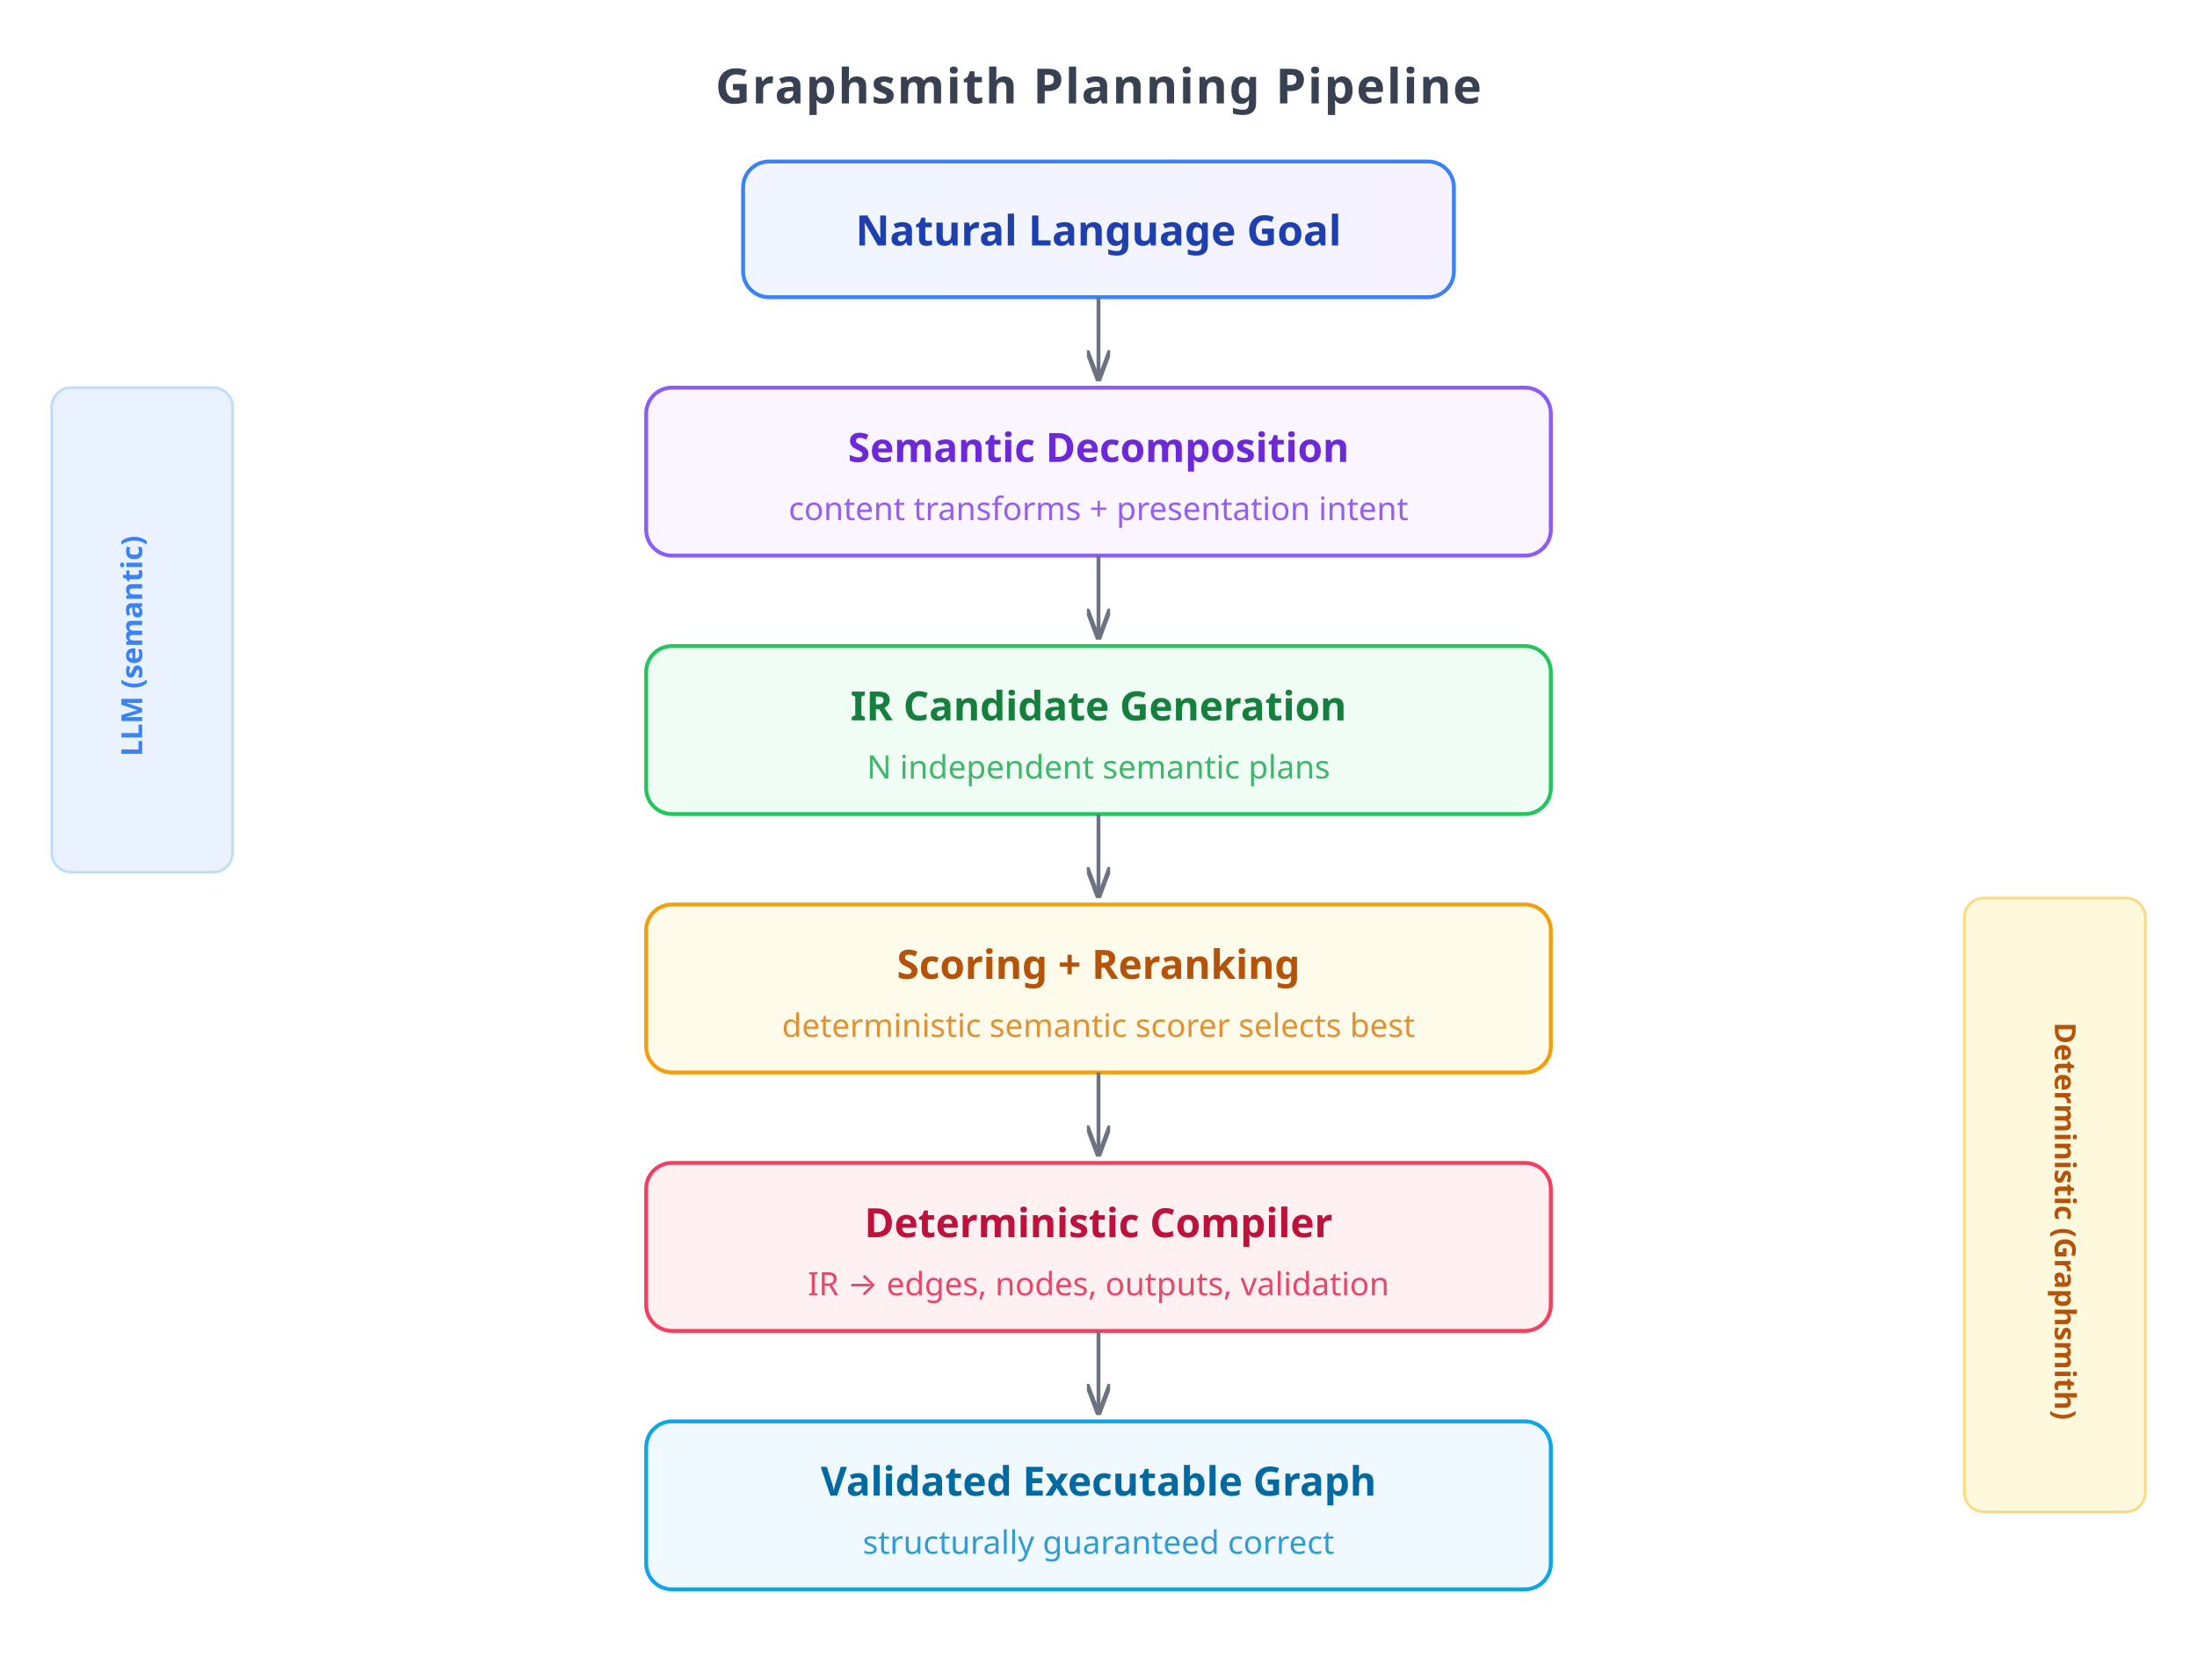
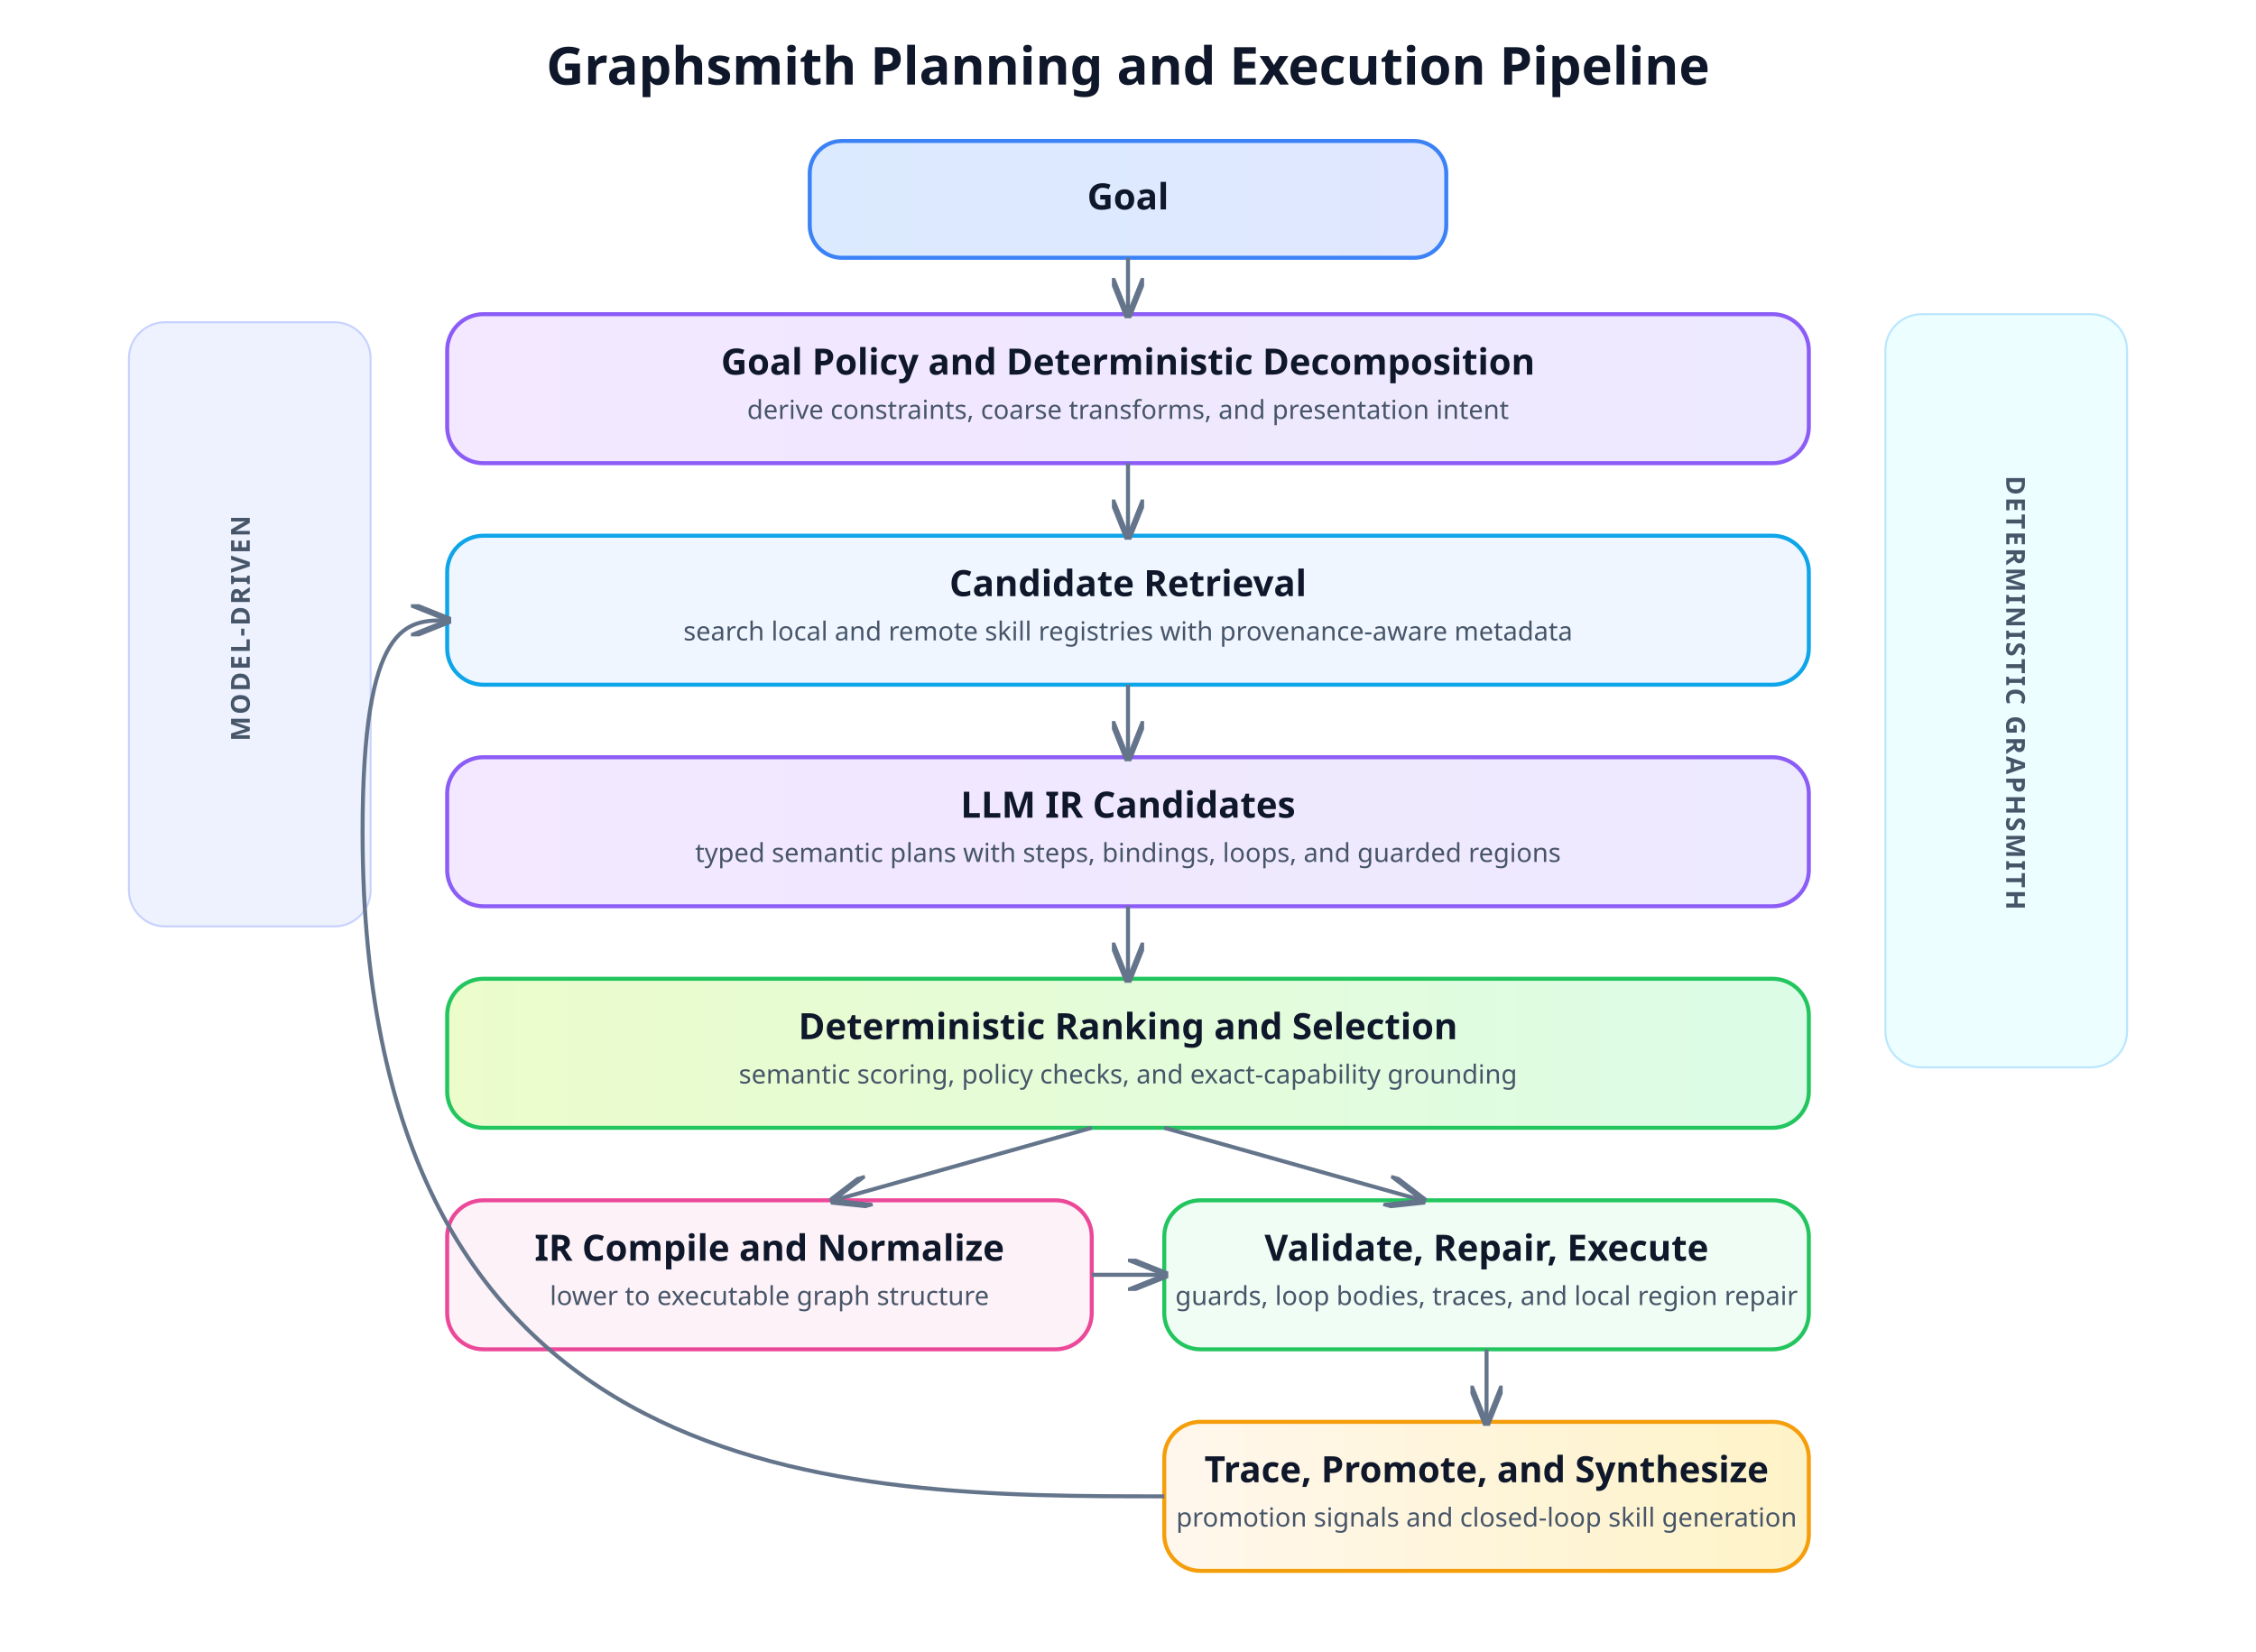
- <svg xmlns="http://www.w3.org/2000/svg" viewBox="0 0 680 520" font-family="'Segoe UI', system-ui, -apple-system, sans-serif">
+ <svg xmlns="http://www.w3.org/2000/svg" viewBox="0 0 1120 820" role="img" aria-labelledby="title desc">
  <defs>
-     <marker id="arrow" markerWidth="8" markerHeight="6" refX="8" refY="3" orient="auto">
-       <path d="M0,0 L8,3 L0,6" fill="none" stroke="#6b7280" stroke-width="1.2" />
+     <marker id="arrow" markerWidth="10" markerHeight="8" refX="9" refY="4" orient="auto">
+       <path d="M0,0 L10,4 L0,8" fill="none" stroke="#64748b" stroke-width="1.5" />
    </marker>
-     <linearGradient id="headerGrad" x1="0" y1="0" x2="1" y2="0">
-       <stop offset="0%" stop-color="#3b82f6" stop-opacity="0.08" />
-       <stop offset="100%" stop-color="#8b5cf6" stop-opacity="0.08" />
+     <linearGradient id="goalGrad" x1="0" y1="0" x2="1" y2="0">
+       <stop offset="0%" stop-color="#dbeafe" />
+       <stop offset="100%" stop-color="#e0e7ff" />
    </linearGradient>
+     <linearGradient id="llmGrad" x1="0" y1="0" x2="1" y2="0">
+       <stop offset="0%" stop-color="#f3e8ff" />
+       <stop offset="100%" stop-color="#ede9fe" />
+     </linearGradient>
+     <linearGradient id="detGrad" x1="0" y1="0" x2="1" y2="0">
+       <stop offset="0%" stop-color="#ecfccb" />
+       <stop offset="100%" stop-color="#dcfce7" />
+     </linearGradient>
+     <linearGradient id="traceGrad" x1="0" y1="0" x2="1" y2="0">
+       <stop offset="0%" stop-color="#fff7ed" />
+       <stop offset="100%" stop-color="#fef3c7" />
+     </linearGradient>
+     <style>
+       .title { font: 700 26px 'Segoe UI', system-ui, sans-serif; fill: #0f172a; }
+       .box-title { font: 700 18px 'Segoe UI', system-ui, sans-serif; fill: #0f172a; }
+       .box-sub { font: 400 13px 'Segoe UI', system-ui, sans-serif; fill: #475569; }
+       .side { font: 700 13px 'Segoe UI', system-ui, sans-serif; fill: #475569; letter-spacing: 0.08em; }
+       .line { stroke: #64748b; stroke-width: 2; fill: none; marker-end: url(#arrow); }
+     </style>
  </defs>
-   <text x="340" y="32" text-anchor="middle" font-size="15" font-weight="600" fill="#374151" letter-spacing="0.5">Graphsmith Planning Pipeline</text>
-   <rect x="230" y="50" width="220" height="42" rx="8" fill="url(#headerGrad)" stroke="#3b82f6" stroke-width="1.2" />
-   <text x="340" y="76" text-anchor="middle" font-size="13" font-weight="600" fill="#1e40af">Natural Language Goal</text>
-   <line x1="340" y1="92" x2="340" y2="118" stroke="#6b7280" stroke-width="1.2" marker-end="url(#arrow)" />
-   <rect x="16" y="120" width="56" height="150" rx="6" fill="#dbeafe" stroke="#93c5fd" stroke-width="0.8" opacity="0.6" />
-   <text x="44" y="200" text-anchor="middle" font-size="9" fill="#3b82f6" font-weight="600" transform="rotate(-90, 44, 200)">LLM (semantic)</text>
-   <rect x="200" y="120" width="280" height="52" rx="8" fill="#faf5ff" stroke="#8b5cf6" stroke-width="1.2" />
-   <text x="340" y="143" text-anchor="middle" font-size="12.5" font-weight="600" fill="#6d28d9">Semantic Decomposition</text>
-   <text x="340" y="161" text-anchor="middle" font-size="10" fill="#7c3aed" opacity="0.8">content transforms + presentation intent</text>
-   <line x1="340" y1="172" x2="340" y2="198" stroke="#6b7280" stroke-width="1.2" marker-end="url(#arrow)" />
-   <rect x="200" y="200" width="280" height="52" rx="8" fill="#f0fdf4" stroke="#22c55e" stroke-width="1.2" />
-   <text x="340" y="223" text-anchor="middle" font-size="12.5" font-weight="600" fill="#15803d">IR Candidate Generation</text>
-   <text x="340" y="241" text-anchor="middle" font-size="10" fill="#16a34a" opacity="0.8">N independent semantic plans</text>
-   <line x1="340" y1="252" x2="340" y2="278" stroke="#6b7280" stroke-width="1.2" marker-end="url(#arrow)" />
-   <rect x="608" y="278" width="56" height="190" rx="6" fill="#fef3c7" stroke="#fbbf24" stroke-width="0.8" opacity="0.6" />
-   <text x="636" y="378" text-anchor="middle" font-size="9" fill="#b45309" font-weight="600" transform="rotate(90, 636, 378)">Deterministic (Graphsmith)</text>
-   <rect x="200" y="280" width="280" height="52" rx="8" fill="#fffbeb" stroke="#f59e0b" stroke-width="1.2" />
-   <text x="340" y="303" text-anchor="middle" font-size="12.5" font-weight="600" fill="#b45309">Scoring + Reranking</text>
-   <text x="340" y="321" text-anchor="middle" font-size="10" fill="#d97706" opacity="0.8">deterministic semantic scorer selects best</text>
-   <line x1="340" y1="332" x2="340" y2="358" stroke="#6b7280" stroke-width="1.2" marker-end="url(#arrow)" />
-   <rect x="200" y="360" width="280" height="52" rx="8" fill="#fff1f2" stroke="#f43f5e" stroke-width="1.2" />
-   <text x="340" y="383" text-anchor="middle" font-size="12.5" font-weight="600" fill="#be123c">Deterministic Compiler</text>
-   <text x="340" y="401" text-anchor="middle" font-size="10" fill="#e11d48" opacity="0.8">IR → edges, nodes, outputs, validation</text>
-   <line x1="340" y1="412" x2="340" y2="438" stroke="#6b7280" stroke-width="1.2" marker-end="url(#arrow)" />
-   <rect x="200" y="440" width="280" height="52" rx="8" fill="#f0f9ff" stroke="#0ea5e9" stroke-width="1.2" />
-   <text x="340" y="463" text-anchor="middle" font-size="12.5" font-weight="600" fill="#0369a1">Validated Executable Graph</text>
-   <text x="340" y="481" text-anchor="middle" font-size="10" fill="#0284c7" opacity="0.8">structurally guaranteed correct</text>
+   <text x="560" y="42" text-anchor="middle" class="title">Graphsmith Planning and Execution Pipeline</text>
+   <rect x="402" y="70" width="316" height="58" rx="16" fill="url(#goalGrad)" stroke="#3b82f6" stroke-width="2" />
+   <text x="560" y="104" text-anchor="middle" class="box-title">Goal</text>
+   <rect x="64" y="160" width="120" height="300" rx="18" fill="#eef2ff" stroke="#c7d2fe" />
+   <text x="124" y="312" text-anchor="middle" class="side" transform="rotate(-90 124 312)">MODEL-DRIVEN</text>
+   <rect x="222" y="156" width="676" height="74" rx="18" fill="url(#llmGrad)" stroke="#8b5cf6" stroke-width="2" />
+   <text x="560" y="186" text-anchor="middle" class="box-title">Goal Policy and Deterministic Decomposition</text>
+   <text x="560" y="208" text-anchor="middle" class="box-sub">derive constraints, coarse transforms, and presentation intent</text>
+   <rect x="222" y="266" width="676" height="74" rx="18" fill="#eff6ff" stroke="#0ea5e9" stroke-width="2" />
+   <text x="560" y="296" text-anchor="middle" class="box-title">Candidate Retrieval</text>
+   <text x="560" y="318" text-anchor="middle" class="box-sub">search local and remote skill registries with provenance-aware metadata</text>
+   <rect x="222" y="376" width="676" height="74" rx="18" fill="url(#llmGrad)" stroke="#8b5cf6" stroke-width="2" />
+   <text x="560" y="406" text-anchor="middle" class="box-title">LLM IR Candidates</text>
+   <text x="560" y="428" text-anchor="middle" class="box-sub">typed semantic plans with steps, bindings, loops, and guarded regions</text>
+   <rect x="936" y="156" width="120" height="374" rx="18" fill="#ecfeff" stroke="#bae6fd" />
+   <text x="996" y="344" text-anchor="middle" class="side" transform="rotate(90 996 344)">DETERMINISTIC GRAPHSMITH</text>
+   <rect x="222" y="486" width="676" height="74" rx="18" fill="url(#detGrad)" stroke="#22c55e" stroke-width="2" />
+   <text x="560" y="516" text-anchor="middle" class="box-title">Deterministic Ranking and Selection</text>
+   <text x="560" y="538" text-anchor="middle" class="box-sub">semantic scoring, policy checks, and exact-capability grounding</text>
+   <rect x="222" y="596" width="320" height="74" rx="18" fill="#fdf2f8" stroke="#ec4899" stroke-width="2" />
+   <text x="382" y="626" text-anchor="middle" class="box-title">IR Compile and Normalize</text>
+   <text x="382" y="648" text-anchor="middle" class="box-sub">lower to executable graph structure</text>
+   <rect x="578" y="596" width="320" height="74" rx="18" fill="#f0fdf4" stroke="#22c55e" stroke-width="2" />
+   <text x="738" y="626" text-anchor="middle" class="box-title">Validate, Repair, Execute</text>
+   <text x="738" y="648" text-anchor="middle" class="box-sub">guards, loop bodies, traces, and local region repair</text>
+   <rect x="578" y="706" width="320" height="74" rx="18" fill="url(#traceGrad)" stroke="#f59e0b" stroke-width="2" />
+   <text x="738" y="736" text-anchor="middle" class="box-title">Trace, Promote, and Synthesize</text>
+   <text x="738" y="758" text-anchor="middle" class="box-sub">promotion signals and closed-loop skill generation</text>
+   <line x1="560" y1="128" x2="560" y2="156" class="line" />
+   <line x1="560" y1="230" x2="560" y2="266" class="line" />
+   <line x1="560" y1="340" x2="560" y2="376" class="line" />
+   <line x1="560" y1="450" x2="560" y2="486" class="line" />
+   <line x1="542" y1="560" x2="414" y2="596" class="line" />
+   <line x1="578" y1="560" x2="706" y2="596" class="line" />
+   <line x1="542" y1="633" x2="578" y2="633" class="line" />
+   <line x1="738" y1="670" x2="738" y2="706" class="line" />
+   <path d="M 578 743 C 420 743, 180 743, 180 413 C 180 308, 202 308, 222 308" class="line" />
</svg>
